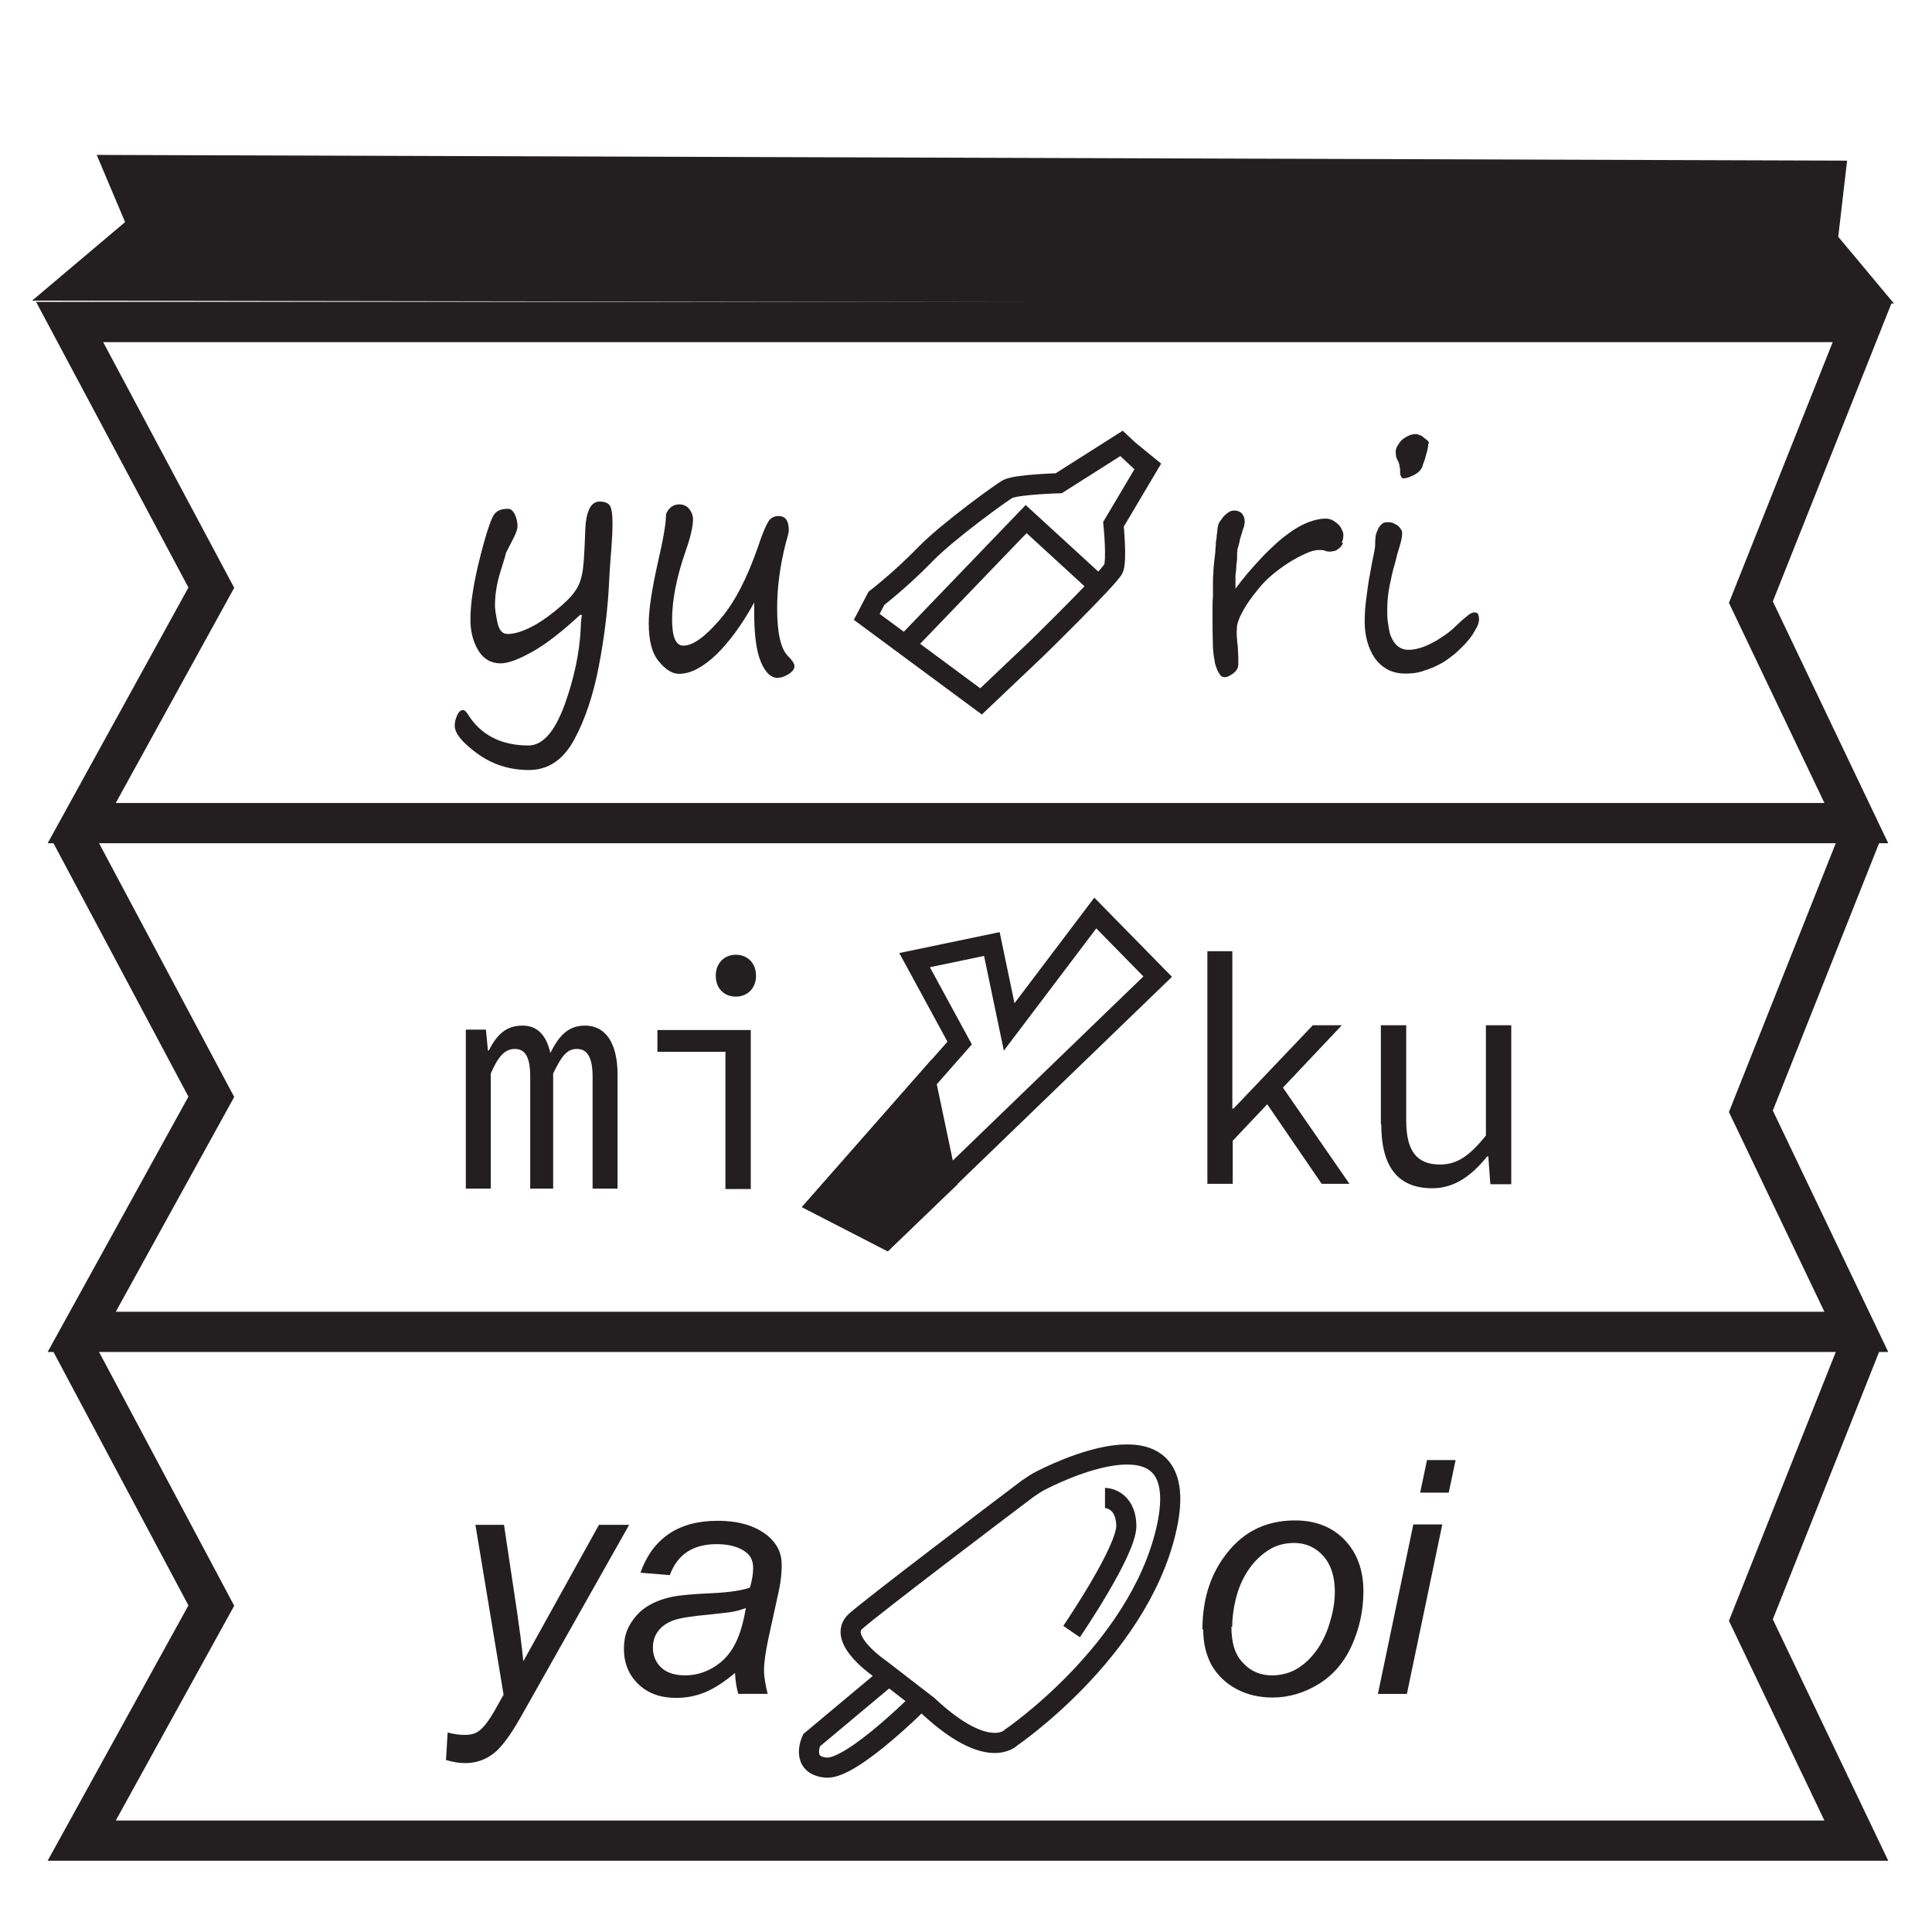
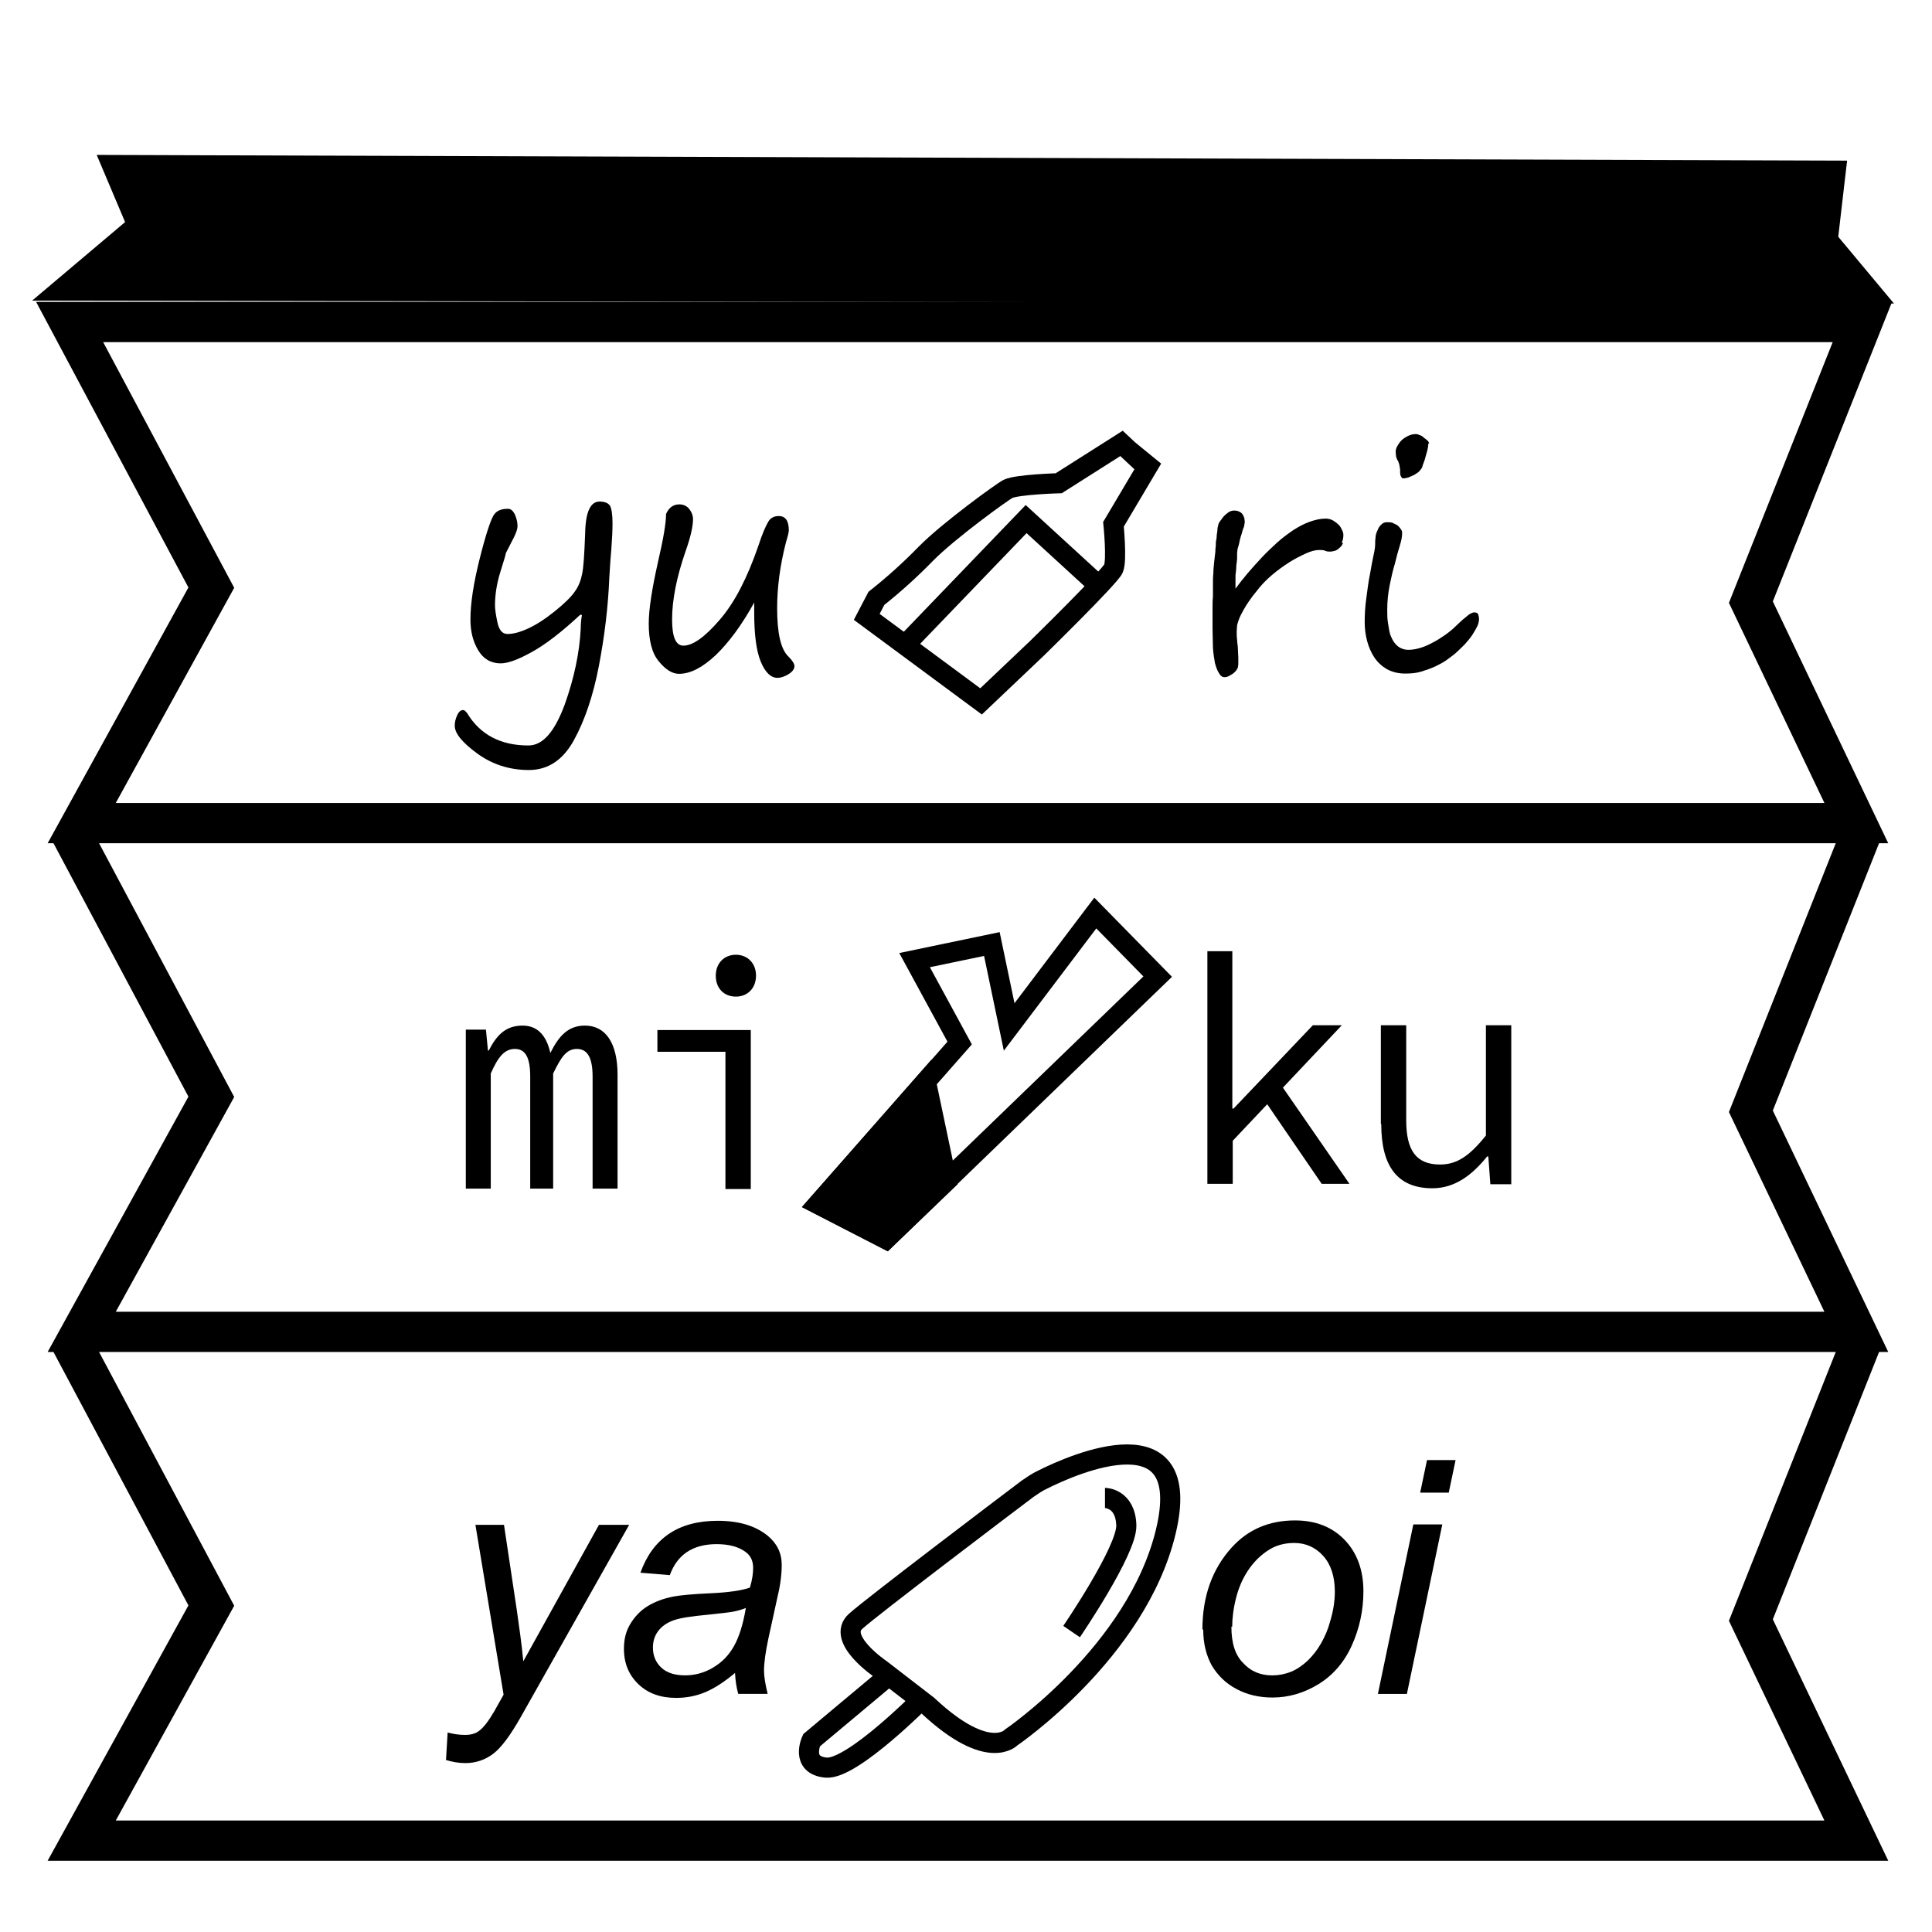
<svg xmlns="http://www.w3.org/2000/svg" id="Layer_1" data-name="Layer 1" viewBox="0 0 48 48" version="1.1">
  <defs id="defs1">
    <style id="style1">
      .cls-1, .cls-2 {
-         fill: #231f20;
+         fill: #000000;
      }

      .cls-2, .cls-3 {
        stroke-width: .5px;
      }

      .cls-2, .cls-3, .cls-4 {
-         stroke: #231f20;
+         stroke: #000000;
        stroke-miterlimit: 10;
      }

      .cls-3, .cls-4 {
        fill: none;
      }
    </style>
  </defs>
  <polyline class="cls-4" points="46.27 20.64 43.5 27.61 46.12 33.09 2.03 33.09 5.25 27.25 1.73 20.64" id="polyline1" />
  <g id="g2" transform="translate(-0.6021784,0.7610254)">
    <path class="cls-1" d="m 15.02,14.51 c -0.45,0.42 -0.85,0.73 -1.19,0.92 -0.34,0.19 -0.6,0.29 -0.79,0.29 -0.24,0 -0.43,-0.11 -0.56,-0.33 -0.13,-0.22 -0.19,-0.47 -0.19,-0.76 0,-0.41 0.08,-0.91 0.23,-1.51 0.15,-0.6 0.27,-0.95 0.34,-1.07 0.07,-0.12 0.19,-0.17 0.36,-0.17 0.07,0 0.12,0.04 0.17,0.13 0.04,0.09 0.07,0.19 0.07,0.3 0,0.07 -0.03,0.15 -0.08,0.26 -0.13,0.25 -0.2,0.39 -0.21,0.41 0,0.03 -0.05,0.19 -0.14,0.48 -0.09,0.29 -0.13,0.57 -0.13,0.82 0,0.09 0.02,0.23 0.06,0.42 0.04,0.19 0.12,0.29 0.25,0.29 0.14,0 0.3,-0.04 0.5,-0.13 0.2,-0.09 0.42,-0.23 0.67,-0.43 0.25,-0.2 0.41,-0.36 0.5,-0.49 0.09,-0.12 0.15,-0.27 0.18,-0.42 0.04,-0.16 0.06,-0.5 0.08,-1.03 0.01,-0.53 0.13,-0.79 0.36,-0.79 0.13,0 0.22,0.04 0.26,0.11 0.04,0.08 0.06,0.22 0.06,0.43 0,0.17 -0.01,0.39 -0.03,0.65 -0.03,0.33 -0.04,0.57 -0.05,0.71 -0.03,0.73 -0.12,1.46 -0.26,2.19 -0.14,0.73 -0.35,1.35 -0.62,1.84 -0.27,0.49 -0.64,0.74 -1.12,0.74 -0.48,0 -0.91,-0.14 -1.28,-0.41 -0.37,-0.27 -0.56,-0.5 -0.56,-0.69 0,-0.09 0.02,-0.17 0.06,-0.26 0.04,-0.09 0.09,-0.13 0.15,-0.13 0.03,0 0.06,0.03 0.1,0.08 0.32,0.53 0.83,0.8 1.52,0.8 0.36,0 0.65,-0.34 0.9,-1.01 0.24,-0.67 0.37,-1.3 0.4,-1.89 0,-0.11 0.01,-0.23 0.03,-0.34 z" id="path1" />
    <path class="cls-1" d="m 19.35,14.19 c -0.31,0.57 -0.64,1.01 -0.96,1.32 -0.33,0.31 -0.63,0.47 -0.92,0.47 -0.16,0 -0.33,-0.1 -0.5,-0.31 -0.17,-0.2 -0.25,-0.52 -0.25,-0.94 0,-0.35 0.08,-0.86 0.23,-1.53 0.13,-0.56 0.2,-0.96 0.2,-1.19 0.07,-0.16 0.18,-0.24 0.33,-0.24 0.1,0 0.19,0.04 0.25,0.12 0.06,0.08 0.09,0.16 0.09,0.24 0,0.19 -0.06,0.45 -0.18,0.79 -0.23,0.66 -0.34,1.23 -0.34,1.71 0,0.43 0.09,0.65 0.28,0.65 0.24,0 0.54,-0.22 0.91,-0.65 0.37,-0.43 0.68,-1.04 0.95,-1.82 0.1,-0.31 0.19,-0.51 0.25,-0.61 0.06,-0.1 0.15,-0.14 0.26,-0.14 0.17,0 0.25,0.12 0.25,0.36 0,0.03 -0.02,0.13 -0.07,0.29 -0.15,0.58 -0.22,1.13 -0.22,1.64 0,0.62 0.09,1.02 0.28,1.2 0.1,0.1 0.15,0.18 0.15,0.24 0,0.07 -0.05,0.14 -0.15,0.2 -0.1,0.06 -0.19,0.09 -0.27,0.09 -0.17,0 -0.31,-0.14 -0.42,-0.41 -0.11,-0.27 -0.16,-0.68 -0.16,-1.22 v -0.13 c 0,0 0,-0.09 0,-0.13 z" id="path2" />
  </g>
  <polyline class="cls-4" points="46.27 33.28 43.5 40.25 46.12 45.73 2.03 45.73 5.25 39.89 1.73 33.28" id="polyline2" />
  <polygon class="cls-4" points="1.73 8 46.27 8 43.5 14.96 46.12 20.45 2.03 20.45 5.25 14.6 1.73 8" id="polygon2" />
  <g id="g4" transform="translate(-0.4345679,0.4844822)">
    <path class="cls-1" d="m 33.8,13.01 c -0.02,0.05 -0.05,0.09 -0.09,0.12 -0.03,0.03 -0.07,0.06 -0.11,0.07 -0.04,0.01 -0.08,0.02 -0.12,0.02 -0.03,0 -0.08,0 -0.12,-0.02 -0.04,-0.02 -0.1,-0.02 -0.15,-0.02 -0.1,0 -0.21,0.03 -0.34,0.09 -0.13,0.06 -0.27,0.13 -0.41,0.22 -0.14,0.09 -0.28,0.19 -0.41,0.3 -0.13,0.11 -0.24,0.22 -0.33,0.33 -0.05,0.06 -0.1,0.13 -0.16,0.2 -0.05,0.07 -0.11,0.15 -0.16,0.23 -0.05,0.08 -0.1,0.17 -0.14,0.25 -0.04,0.08 -0.07,0.17 -0.09,0.25 0,0.04 -0.01,0.09 -0.01,0.16 0,0.06 0,0.13 0.01,0.2 0,0.07 0.02,0.15 0.02,0.23 0,0.08 0.01,0.15 0.01,0.22 0,0.04 0,0.08 0,0.12 0,0.04 0,0.07 -0.01,0.11 0,0.02 -0.02,0.05 -0.04,0.08 -0.02,0.03 -0.05,0.05 -0.08,0.08 -0.03,0.02 -0.07,0.04 -0.1,0.06 -0.04,0.02 -0.07,0.03 -0.11,0.03 -0.06,0 -0.1,-0.03 -0.14,-0.1 -0.04,-0.06 -0.07,-0.14 -0.1,-0.25 -0.02,-0.11 -0.04,-0.23 -0.05,-0.38 0,-0.14 -0.01,-0.3 -0.01,-0.47 0,-0.05 0,-0.12 0,-0.22 0,-0.1 0,-0.2 0,-0.3 0,-0.1 0,-0.19 0.01,-0.28 0,-0.08 0,-0.13 0,-0.15 0,-0.04 0,-0.11 0,-0.18 0,-0.08 0,-0.16 0.01,-0.25 0,-0.09 0.01,-0.18 0.02,-0.28 0.01,-0.1 0.02,-0.18 0.03,-0.26 0,-0.03 0,-0.08 0.01,-0.14 0,-0.06 0,-0.12 0.02,-0.19 0,-0.06 0.01,-0.13 0.02,-0.19 0,-0.06 0.01,-0.1 0.02,-0.13 0,-0.03 0.02,-0.07 0.05,-0.11 0.03,-0.04 0.06,-0.08 0.09,-0.12 0.04,-0.04 0.08,-0.07 0.12,-0.1 0.05,-0.03 0.09,-0.04 0.14,-0.04 0.05,0 0.09,0.01 0.13,0.03 0.04,0.02 0.06,0.04 0.08,0.07 0.02,0.03 0.03,0.06 0.04,0.09 0,0.03 0.01,0.06 0.01,0.08 0,0.01 0,0.04 -0.01,0.08 0,0.04 -0.02,0.08 -0.04,0.13 -0.01,0.05 -0.03,0.11 -0.05,0.17 -0.02,0.06 -0.03,0.12 -0.04,0.17 -0.01,0.05 -0.03,0.1 -0.04,0.14 0,0.04 -0.01,0.07 -0.01,0.09 0,0.02 0,0.06 0,0.12 0,0.06 -0.01,0.13 -0.02,0.2 0,0.08 -0.01,0.16 -0.02,0.24 0,0.08 0,0.16 0,0.22 v 0.06 c 0,0 0,0.04 0,0.05 0.09,-0.12 0.19,-0.25 0.3,-0.38 0.11,-0.13 0.23,-0.26 0.35,-0.39 0.12,-0.13 0.25,-0.25 0.38,-0.37 0.13,-0.12 0.27,-0.22 0.4,-0.31 0.14,-0.09 0.27,-0.16 0.41,-0.21 0.14,-0.05 0.27,-0.08 0.4,-0.08 0.07,0 0.14,0.02 0.19,0.05 0.05,0.03 0.1,0.07 0.14,0.11 0.04,0.04 0.06,0.09 0.08,0.13 0.02,0.04 0.03,0.08 0.03,0.11 v 0 c 0,0.08 -0.01,0.14 -0.04,0.19 z" id="path3" />
    <path class="cls-1" d="m 37.18,14.92 c 0,0 -0.01,0.09 -0.04,0.15 -0.03,0.06 -0.07,0.13 -0.12,0.21 -0.05,0.08 -0.12,0.16 -0.19,0.24 -0.08,0.08 -0.16,0.16 -0.25,0.24 -0.05,0.04 -0.12,0.09 -0.2,0.15 -0.08,0.06 -0.18,0.11 -0.28,0.16 -0.11,0.05 -0.22,0.09 -0.35,0.13 -0.13,0.04 -0.26,0.05 -0.41,0.05 -0.17,0 -0.32,-0.04 -0.45,-0.11 -0.12,-0.07 -0.23,-0.17 -0.31,-0.29 -0.08,-0.12 -0.14,-0.26 -0.18,-0.41 -0.04,-0.15 -0.06,-0.31 -0.06,-0.46 0,-0.19 0.01,-0.39 0.04,-0.6 0.03,-0.21 0.05,-0.41 0.09,-0.59 0.03,-0.18 0.06,-0.34 0.09,-0.48 0.03,-0.13 0.04,-0.22 0.04,-0.27 0,-0.05 0,-0.11 0.01,-0.17 0,-0.06 0.02,-0.12 0.05,-0.18 0.02,-0.06 0.05,-0.1 0.09,-0.14 0.04,-0.04 0.08,-0.06 0.14,-0.06 0.07,0 0.13,0 0.17,0.03 0.05,0.02 0.09,0.04 0.12,0.07 0.03,0.03 0.05,0.06 0.07,0.09 0.02,0.03 0.02,0.06 0.02,0.09 0,0.08 -0.02,0.18 -0.06,0.31 -0.04,0.13 -0.08,0.27 -0.12,0.44 -0.05,0.16 -0.09,0.34 -0.13,0.54 -0.04,0.2 -0.06,0.4 -0.06,0.61 0,0.11 0,0.22 0.02,0.33 0.02,0.11 0.03,0.23 0.07,0.32 0.04,0.1 0.09,0.18 0.16,0.24 0.07,0.06 0.16,0.1 0.28,0.1 0.1,0 0.2,-0.02 0.3,-0.05 0.1,-0.03 0.21,-0.08 0.3,-0.13 0.1,-0.05 0.19,-0.11 0.28,-0.17 0.09,-0.06 0.16,-0.12 0.22,-0.17 0.06,-0.06 0.12,-0.11 0.17,-0.16 0.05,-0.05 0.1,-0.09 0.15,-0.13 0.05,-0.04 0.08,-0.07 0.12,-0.09 0.04,-0.02 0.07,-0.03 0.09,-0.03 0.06,0 0.09,0.02 0.1,0.05 0.01,0.03 0.02,0.07 0.02,0.1 z m -1.26,-4.39 c 0,0 0,0.06 -0.01,0.11 -0.01,0.05 -0.02,0.1 -0.04,0.16 -0.02,0.06 -0.03,0.12 -0.05,0.17 -0.02,0.06 -0.04,0.1 -0.05,0.15 -0.02,0.04 -0.05,0.08 -0.08,0.11 -0.03,0.03 -0.08,0.06 -0.13,0.09 -0.05,0.02 -0.09,0.04 -0.14,0.06 -0.05,0.01 -0.08,0.02 -0.11,0.02 -0.02,0 -0.04,0 -0.05,-0.02 -0.01,-0.02 -0.02,-0.03 -0.03,-0.05 0,-0.02 -0.01,-0.04 -0.01,-0.07 0,-0.03 0,-0.05 0,-0.08 L 35.2,11.06 c 0,0 -0.01,-0.04 -0.02,-0.06 0,-0.02 -0.02,-0.04 -0.03,-0.06 -0.01,-0.02 -0.02,-0.05 -0.03,-0.08 0,-0.03 -0.01,-0.07 -0.01,-0.12 0,-0.04 0.01,-0.09 0.04,-0.14 0.03,-0.05 0.06,-0.1 0.1,-0.14 0.04,-0.04 0.1,-0.08 0.16,-0.11 0.06,-0.03 0.12,-0.05 0.2,-0.05 0.02,0 0.04,0 0.08,0.02 0.04,0.01 0.08,0.03 0.11,0.06 0.03,0.03 0.07,0.05 0.1,0.08 0.03,0.03 0.04,0.06 0.04,0.08 z" id="path4" />
  </g>
  <polygon class="cls-3" points="22.92,23.38 24.84,22.98 25.27,25.04 27.41,22.21 28.96,23.79 22.21,30.31 20.52,29.44 24.04,25.44 " id="polygon4" transform="translate(-0.1975309,0.4740741)" />
  <polygon class="cls-2" points="22.21,30.31 20.52,29.44 23.2,26.39 23.72,28.86 " id="polygon5" transform="translate(-0.1975309,0.4740741)" />
  <g id="g6" transform="translate(-0.237037,0.7506173)">
    <path class="cls-1" d="m 11.81,24.83 h 0.5 l 0.05,0.52 h 0.02 c 0.19,-0.37 0.41,-0.62 0.84,-0.62 0.36,0 0.59,0.23 0.69,0.68 0.21,-0.42 0.44,-0.68 0.86,-0.68 0.51,0 0.81,0.43 0.81,1.22 v 2.83 H 14.96 V 26 c 0,-0.46 -0.12,-0.69 -0.39,-0.69 -0.26,0 -0.39,0.2 -0.59,0.61 v 2.86 H 13.41 V 26 c 0,-0.46 -0.11,-0.69 -0.38,-0.69 -0.26,0 -0.42,0.2 -0.6,0.61 v 2.86 h -0.62 z" id="path5" />
    <path class="cls-1" d="m 18.27,25.38 h -1.7 v -0.54 h 2.32 v 3.95 h -0.63 v -3.4 z m -0.25,-1.89 c 0,-0.31 0.21,-0.52 0.5,-0.52 0.29,0 0.5,0.21 0.5,0.52 0,0.31 -0.21,0.52 -0.5,0.52 -0.29,0 -0.5,-0.2 -0.5,-0.52 z" id="path6" />
  </g>
  <g id="g8" transform="translate(0.237037,0.6320988)">
    <path class="cls-1" d="m 29.75,23 h 0.63 v 3.91 h 0.03 l 1.97,-2.07 h 0.72 l -2.71,2.87 v 1.07 H 29.76 V 23 Z m 1.41,3.69 0.38,-0.44 1.75,2.53 H 32.6 l -1.43,-2.09 z" id="path7" />
    <path class="cls-1" d="m 34.07,27.29 v -2.45 h 0.63 v 2.36 c 0,0.74 0.24,1.1 0.84,1.1 0.42,0 0.73,-0.21 1.14,-0.72 v -2.74 h 0.63 v 3.95 H 36.79 L 36.74,28.1 h -0.03 c -0.37,0.46 -0.8,0.79 -1.36,0.79 -0.87,0 -1.27,-0.55 -1.27,-1.59 z" id="path8" />
  </g>
  <path class="cls-3" d="m 28.354,11.476 -0.49,-0.46 -1.56,0.99 c 0,0 -1.03,0.03 -1.26,0.14 -0.14,0.07 -1.48,1.04 -2.04,1.61 -0.39,0.4 -0.8,0.77 -1.23,1.11 l -0.24,0.46 2.84,2.1 1.39,-1.32 c 0,0 1.81,-1.77 1.9,-1.98 0.09,-0.21 0,-1.1 0,-1.1 l 0.86,-1.45 -0.49,-0.4" id="path9" />
  <path class="cls-3" d="m 23.063,42.386 c 1.5,1.4 2.06,0.78 2.06,0.78 0,0 3.12,-2.12 3.84,-5.11 0.72,-2.99 -2.26,-1.7 -3.07,-1.29 -0.13,0.06 -0.24,0.14 -0.36,0.22 -0.73,0.55 -3.83,2.9 -4.27,3.29 -0.5,0.44 0.61,1.19 0.61,1.19 l 1.18,0.91 z" id="path10" />
  <path class="cls-3" d="m 22.123,41.596 -1.96,1.64 c 0,0 -0.29,0.62 0.36,0.68 0.65,0.06 2.43,-1.75 2.43,-1.75" id="path11" />
  <path class="cls-3" d="m 27.453,37.216 c 0,0 0.51,0 0.53,0.68 0.02,0.62 -1.36,2.64 -1.36,2.64" id="path12" />
  <g id="g14" transform="translate(0.2015014,0.7235967)">
    <path class="cls-1" d="m 10.88,42.99 0.04,-0.67 c 0.15,0.04 0.29,0.06 0.43,0.06 0.14,0 0.26,-0.03 0.35,-0.1 0.12,-0.09 0.24,-0.25 0.38,-0.49 l 0.23,-0.41 -0.7,-4.22 h 0.71 l 0.32,2.13 c 0.06,0.42 0.12,0.84 0.16,1.26 l 1.88,-3.39 h 0.75 l -2.69,4.77 c -0.26,0.46 -0.49,0.77 -0.69,0.92 -0.2,0.15 -0.43,0.23 -0.69,0.23 -0.17,0 -0.33,-0.03 -0.49,-0.08 z" id="path13" />
    <path class="cls-1" d="m 18.06,40.84 c -0.25,0.21 -0.49,0.37 -0.72,0.47 -0.23,0.1 -0.48,0.15 -0.74,0.15 -0.39,0 -0.7,-0.11 -0.94,-0.34 -0.24,-0.23 -0.36,-0.52 -0.36,-0.88 0,-0.24 0.05,-0.44 0.16,-0.62 0.11,-0.18 0.25,-0.33 0.43,-0.44 0.18,-0.11 0.39,-0.19 0.65,-0.24 0.16,-0.03 0.47,-0.06 0.92,-0.08 0.45,-0.02 0.77,-0.07 0.97,-0.14 0.06,-0.2 0.08,-0.36 0.08,-0.49 0,-0.17 -0.06,-0.3 -0.18,-0.39 -0.17,-0.13 -0.41,-0.2 -0.73,-0.2 -0.3,0 -0.55,0.07 -0.74,0.2 -0.19,0.13 -0.33,0.32 -0.42,0.57 l -0.73,-0.06 c 0.15,-0.42 0.38,-0.74 0.7,-0.96 0.32,-0.22 0.73,-0.33 1.22,-0.33 0.52,0 0.93,0.12 1.24,0.37 0.23,0.19 0.35,0.43 0.35,0.72 0,0.23 -0.03,0.49 -0.1,0.78 l -0.23,1.05 c -0.07,0.33 -0.11,0.6 -0.11,0.81 0,0.13 0.03,0.32 0.09,0.57 H 18.14 C 18.1,41.22 18.07,41.05 18.06,40.84 Z m 0.26,-1.61 c -0.1,0.04 -0.21,0.07 -0.32,0.09 -0.11,0.02 -0.31,0.04 -0.58,0.07 -0.42,0.04 -0.71,0.08 -0.88,0.14 -0.17,0.06 -0.3,0.15 -0.39,0.27 -0.09,0.12 -0.13,0.26 -0.13,0.41 0,0.2 0.07,0.37 0.21,0.5 0.14,0.13 0.34,0.19 0.59,0.19 0.24,0 0.47,-0.06 0.69,-0.19 0.22,-0.13 0.39,-0.3 0.52,-0.53 0.13,-0.23 0.23,-0.54 0.3,-0.96 z" id="path14" />
  </g>
  <g id="g16" transform="translate(0.9836837,0.6445844)">
    <path class="cls-1" d="m 28.89,39.84 c 0,-0.82 0.24,-1.5 0.73,-2.04 0.4,-0.44 0.92,-0.67 1.57,-0.67 0.51,0 0.92,0.16 1.23,0.48 0.31,0.32 0.47,0.75 0.47,1.28 0,0.48 -0.1,0.93 -0.29,1.35 -0.19,0.42 -0.47,0.74 -0.83,0.96 -0.36,0.22 -0.74,0.33 -1.14,0.33 -0.33,0 -0.63,-0.07 -0.89,-0.21 -0.27,-0.14 -0.47,-0.34 -0.62,-0.59 -0.14,-0.26 -0.21,-0.55 -0.21,-0.89 z m 0.72,-0.07 c 0,0.4 0.09,0.7 0.29,0.9 0.19,0.21 0.43,0.31 0.73,0.31 0.15,0 0.31,-0.03 0.46,-0.09 0.15,-0.06 0.29,-0.16 0.42,-0.28 0.13,-0.13 0.24,-0.27 0.33,-0.43 0.09,-0.16 0.17,-0.34 0.22,-0.53 0.08,-0.26 0.12,-0.51 0.12,-0.75 0,-0.38 -0.1,-0.68 -0.29,-0.89 -0.19,-0.21 -0.43,-0.32 -0.72,-0.32 -0.22,0 -0.43,0.05 -0.61,0.16 -0.18,0.11 -0.35,0.26 -0.5,0.47 -0.15,0.21 -0.26,0.45 -0.33,0.72 -0.07,0.27 -0.1,0.52 -0.1,0.73 z" id="path15" />
    <path class="cls-1" d="m 33.25,41.44 0.88,-4.21 h 0.72 l -0.88,4.21 z m 1.05,-5 0.17,-0.81 h 0.71 l -0.17,0.81 z" id="path16" />
  </g>
  <polyline class="cls-3" points="27.84 14.22 26.04 12.57 23.03 15.7" id="polyline16" transform="translate(-0.5463082,0.3264575)" />
  <polygon class="cls-2" points="1.48 7.22 3.41 5.59 2.78 4.1 45.61 4.24 45.41 5.96 46.52 7.29 1.48 7.22" id="polygon16" />
</svg>
